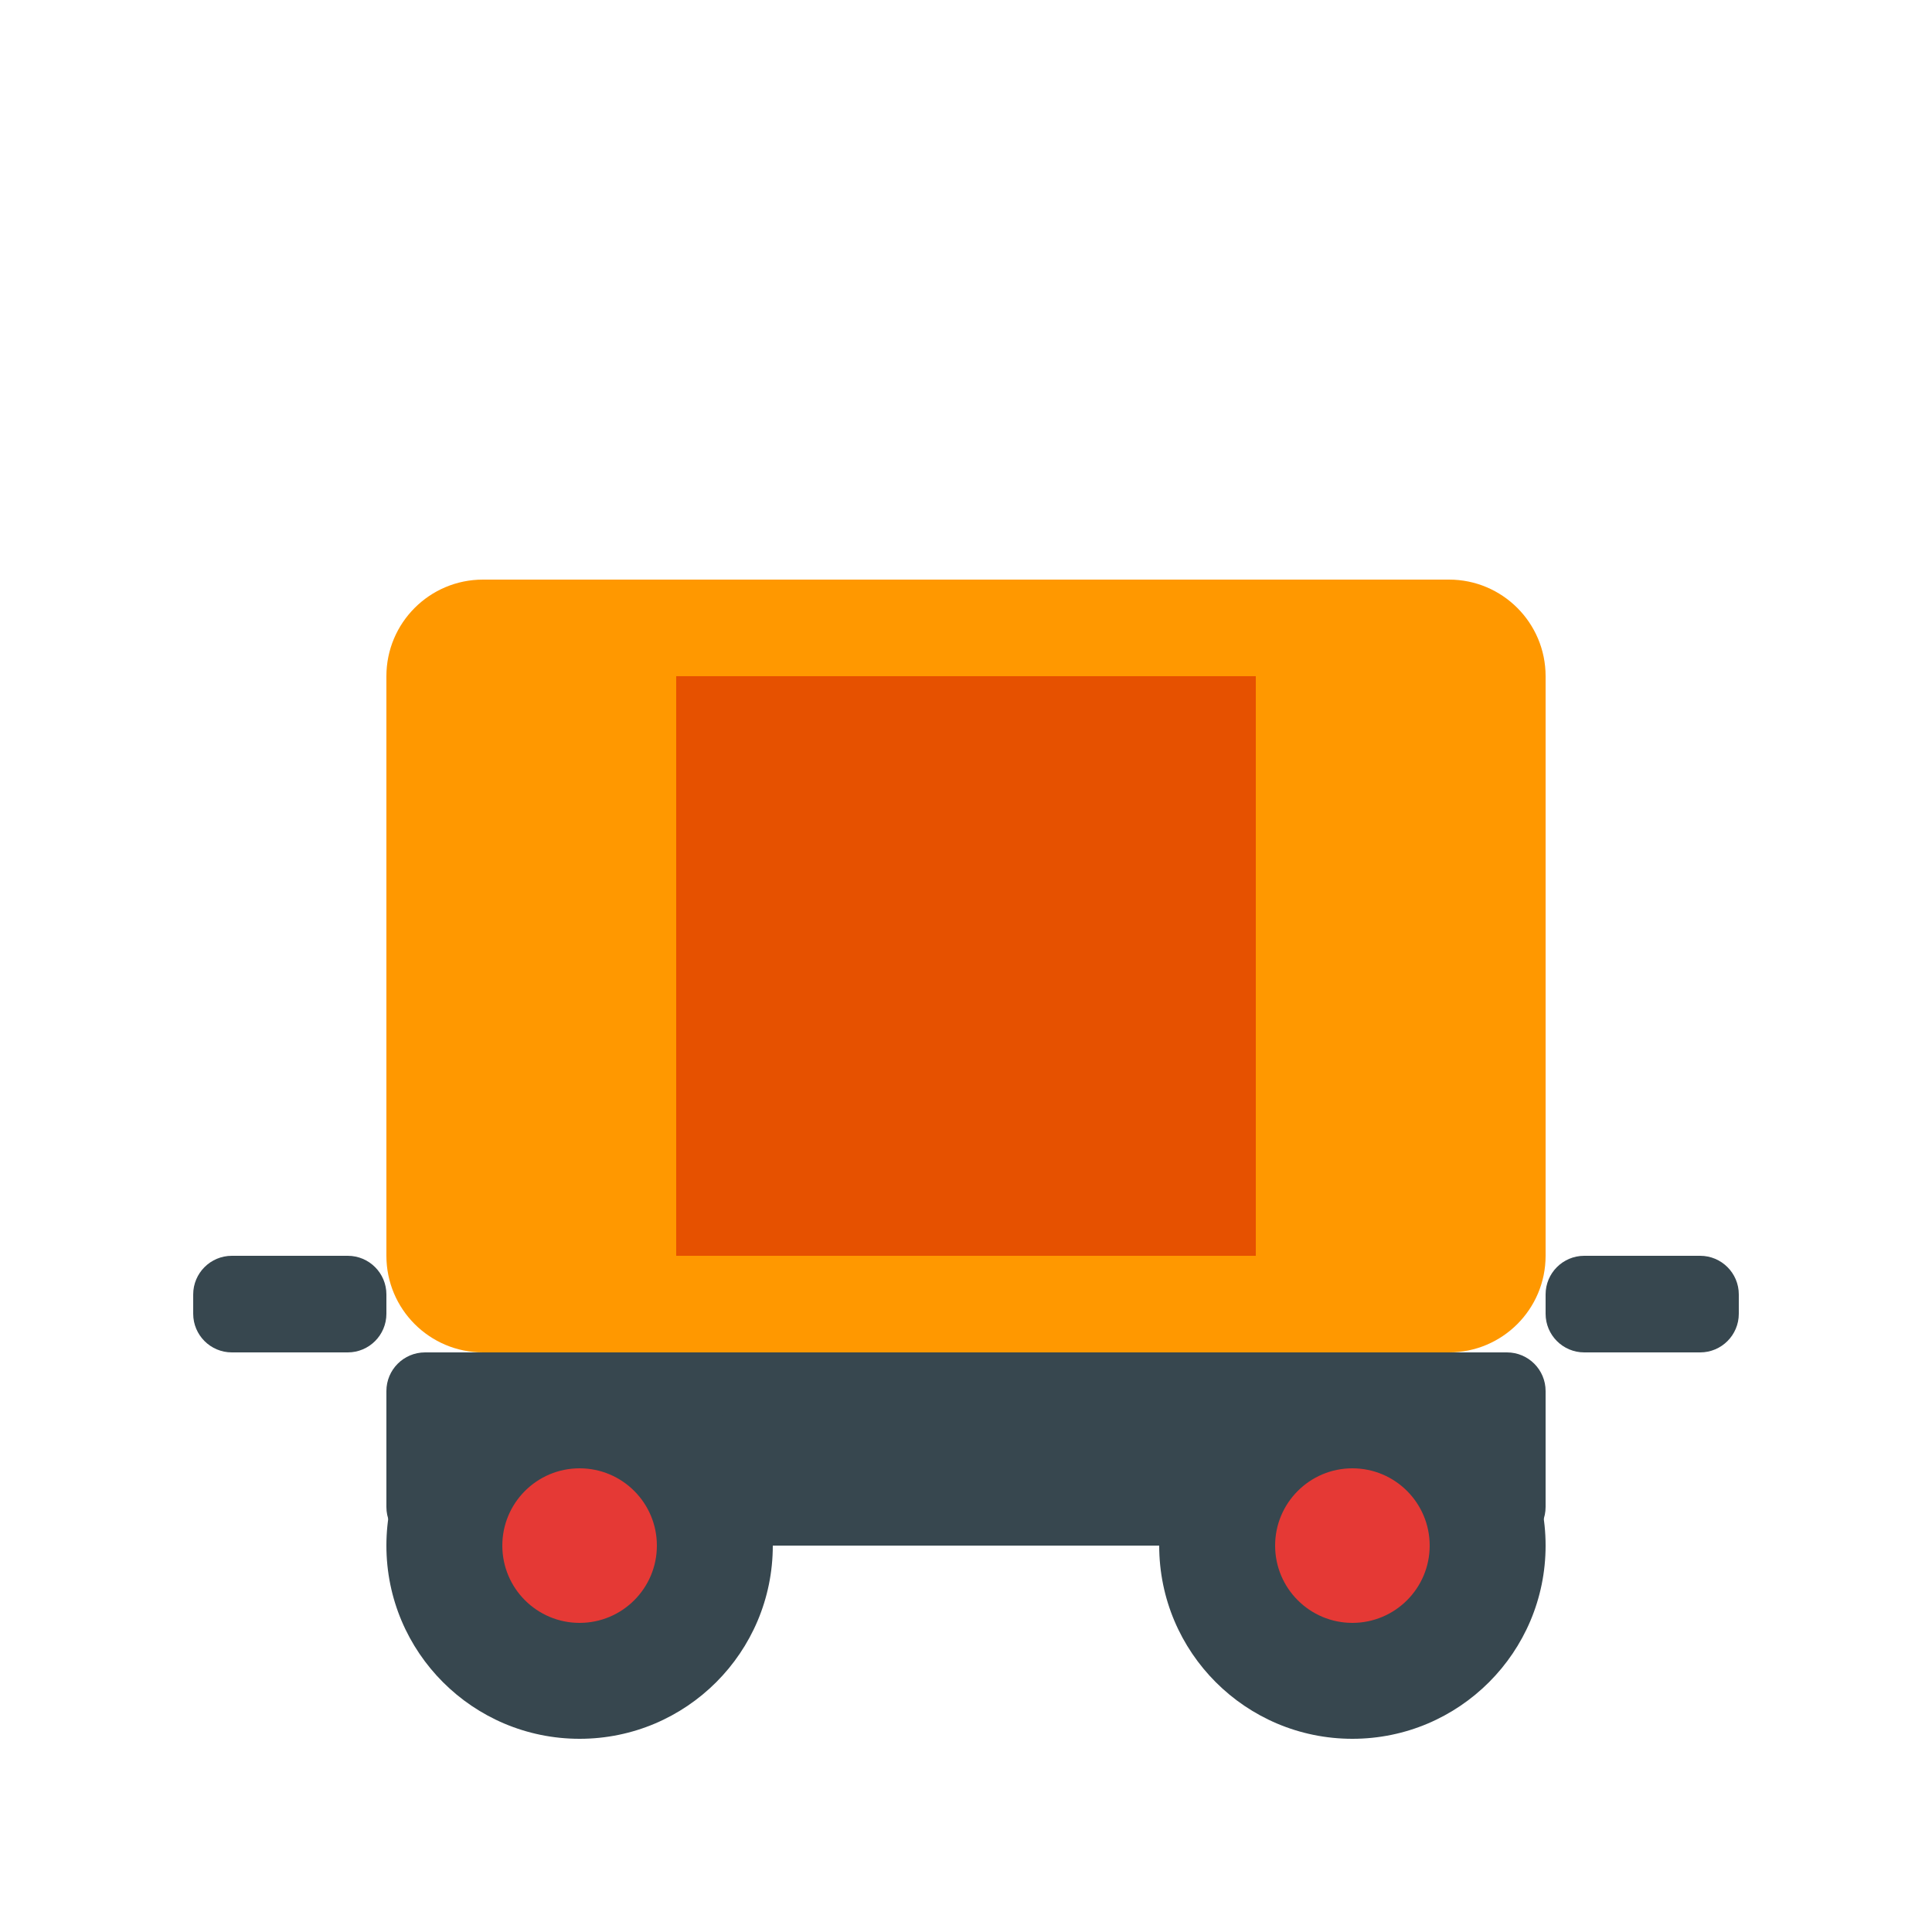
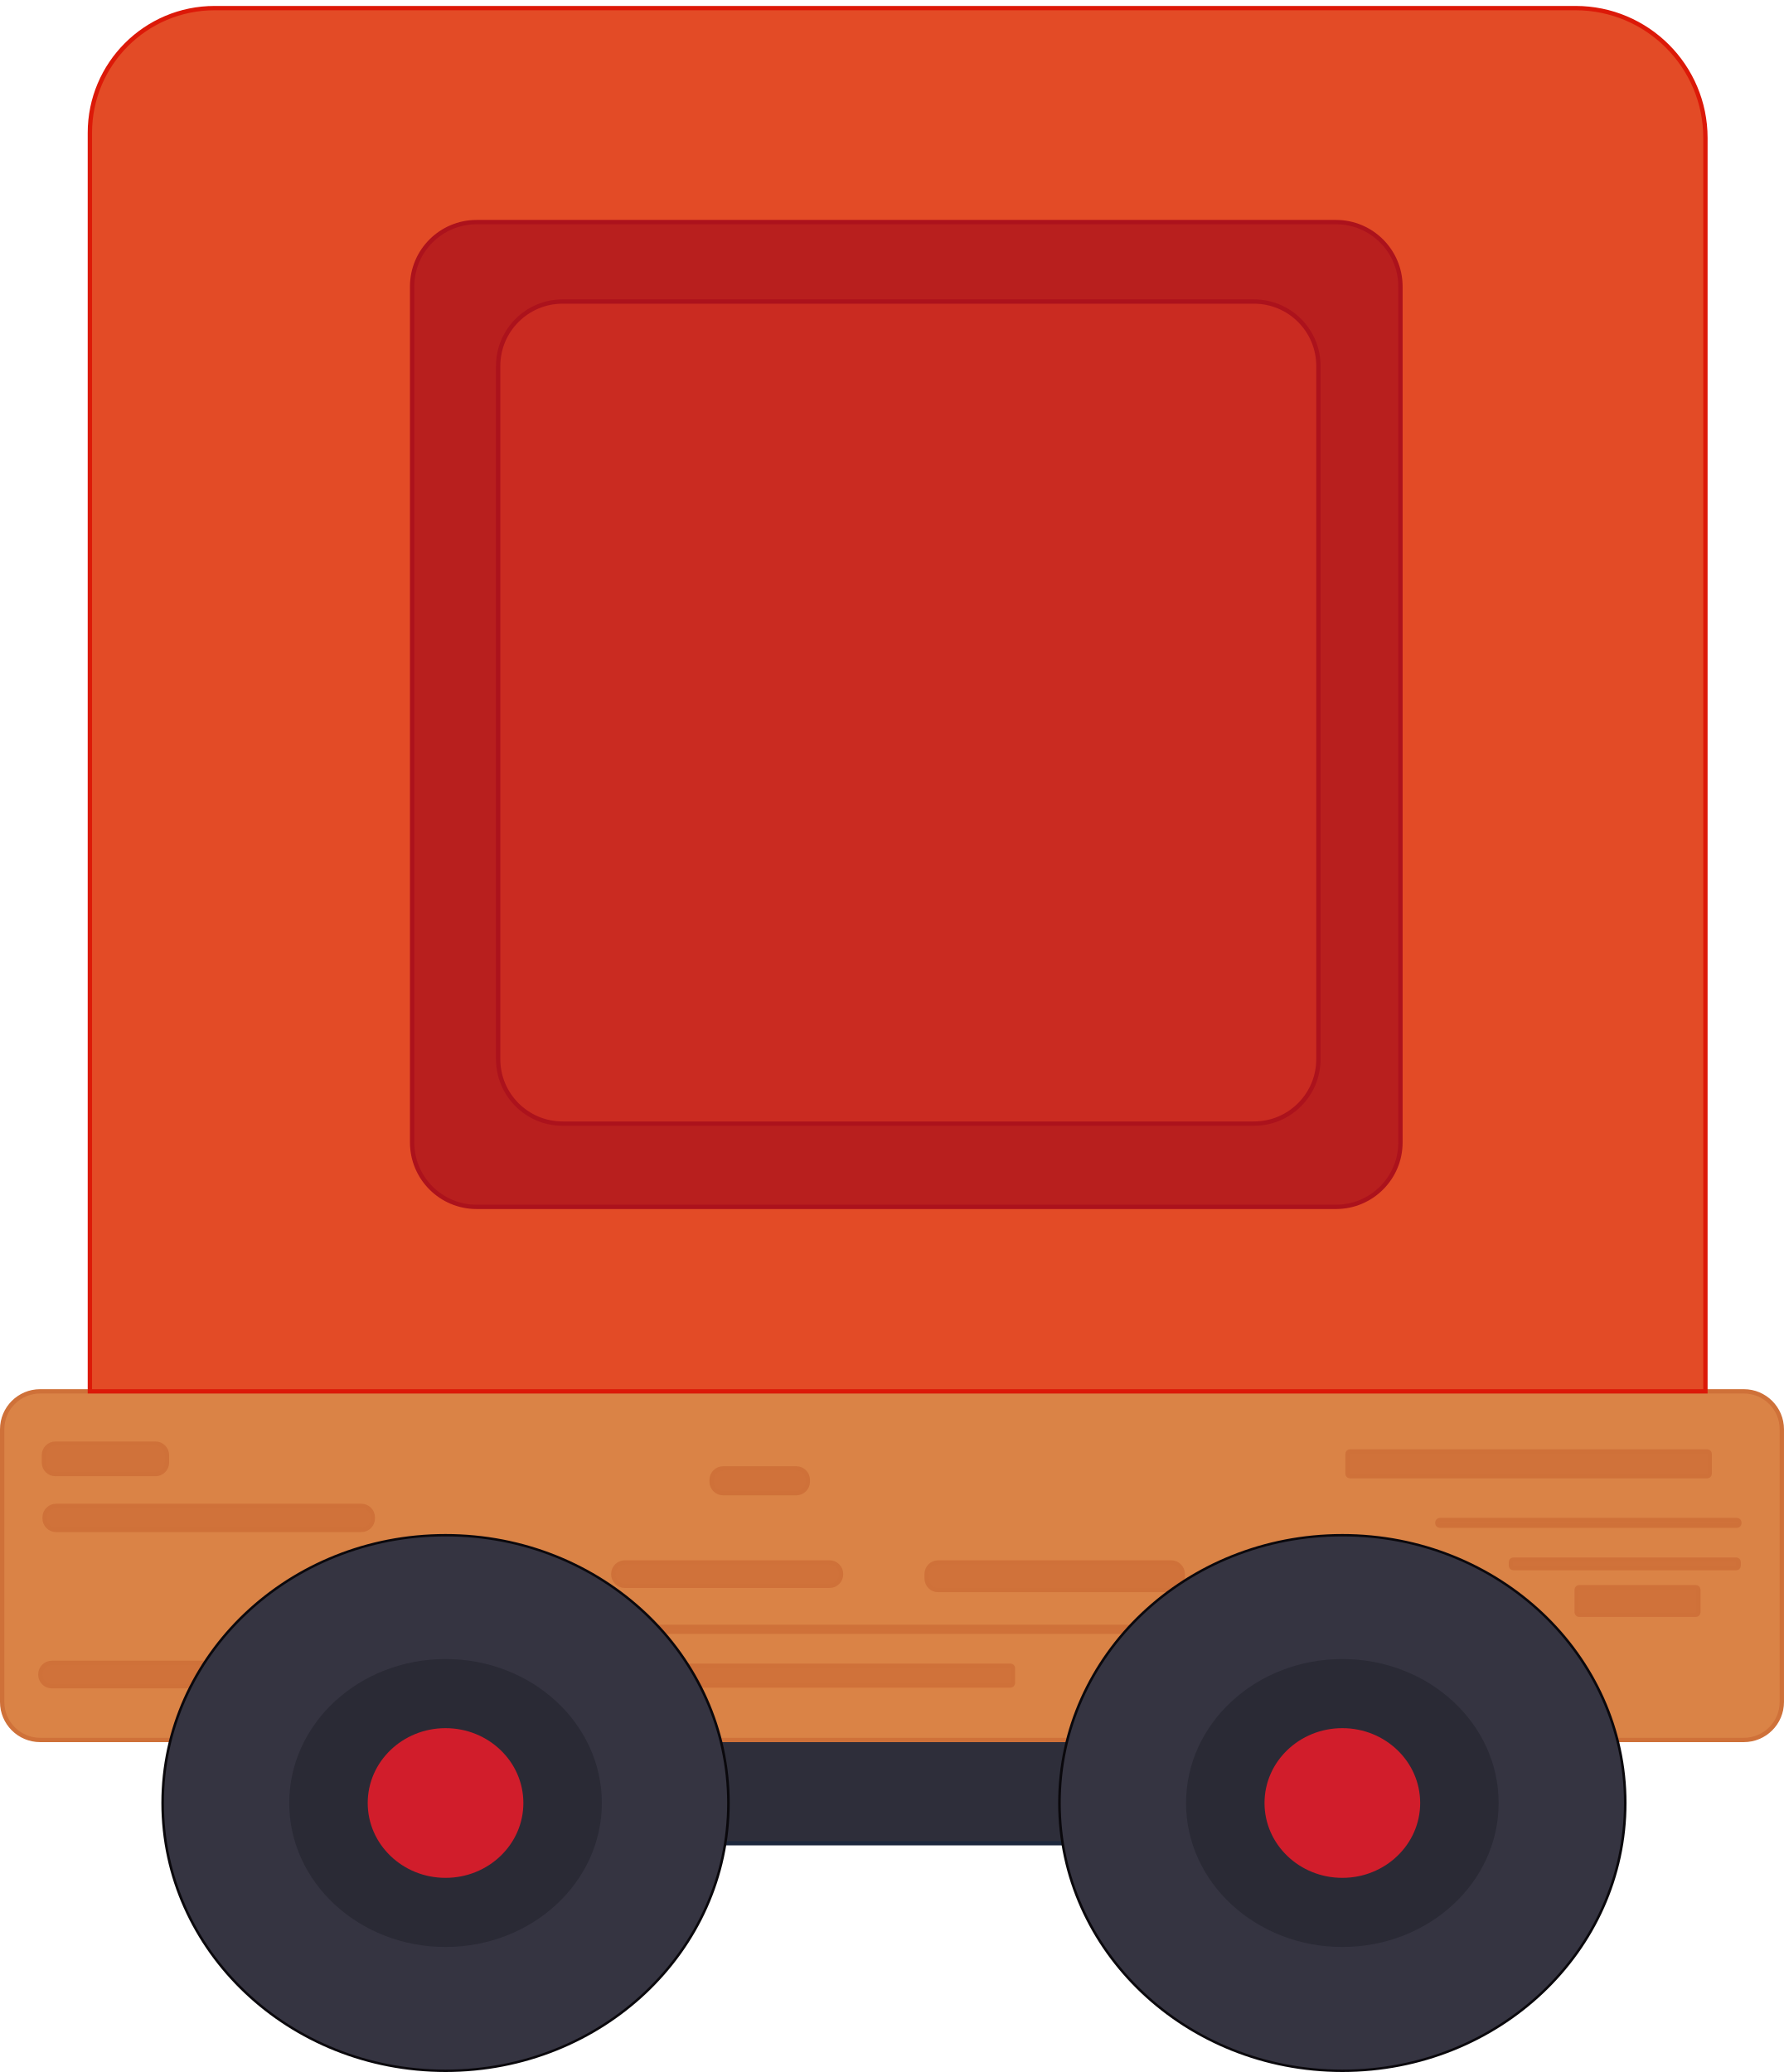
- <svg xmlns="http://www.w3.org/2000/svg" width="100" height="100" viewBox="0 0 100 100">
-   <rect x="20" y="30" width="60" height="40" rx="5" fill="#ff9800" />
-   <rect x="20" y="70" width="60" height="10" rx="2" fill="#37474f" />
-   <rect x="35" y="35" width="30" height="30" fill="#e65100" />
-   <circle cx="30" cy="80" r="10" fill="#37474f" />
-   <circle cx="70" cy="80" r="10" fill="#37474f" />
-   <circle cx="30" cy="80" r="4" fill="#e53935" />
-   <circle cx="70" cy="80" r="4" fill="#e53935" />
-   <rect x="10" y="65" width="10" height="5" rx="2" fill="#37474f" />
-   <rect x="80" y="65" width="10" height="5" rx="2" fill="#37474f" />
+ <svg xmlns="http://www.w3.org/2000/svg" version="1.1" id="svg1" width="412.3" height="478.977" viewBox="0 0 412.3 478.977">
+   <defs id="defs1">
+     </defs>
+   <g id="g1" transform="translate(-132.2407,-296.9561)">
+     <g id="g39" transform="translate(-857.1744,-0.4025901)" style="display:none">
+       <path id="rect35" style="display:inline;fill:#5ca743;fill-opacity:1;stroke:#68a953;stroke-width:2.902;stroke-opacity:1" d="M 1218.053,310.959 1380.396,584.237 a 23.002,23.002 119.644 0 1 -19.776,34.75 h -330.109 a 21.792,21.792 60.356 0 1 -18.736,-32.922 l 163.429,-275.106 a 24.919,24.919 180 0 1 42.848,0 z" />
+       <path id="path35" style="display:inline;fill:#3e8431;fill-opacity:1;stroke:none;stroke-width:2.902;stroke-opacity:1" d="M 1218.053,310.959 1380.396,584.237 a 23.002,23.002 119.644 0 1 -19.776,34.75 h -330.109 a 21.792,21.792 60.356 0 1 -18.736,-32.922 l 163.429,-275.106 a 24.919,24.919 180 0 1 42.848,0 z" transform="matrix(-0.6023783,0,0,0.6048594,1918.435,198.8989)" />
+       <path id="path37" style="display:inline;fill:#45913b;fill-opacity:1;stroke:none;stroke-width:2.902;stroke-opacity:1" d="M 1218.053,310.959 1380.396,584.237 a 23.002,23.002 119.644 0 1 -19.776,34.75 h -330.109 a 21.792,21.792 60.356 0 1 -18.736,-32.922 l 163.429,-275.106 a 24.919,24.919 180 0 1 42.848,0 z" transform="matrix(-0.4919967,0,0,0.4965652,1786.516,251.5981)" />
+     </g>
+     <g id="g24" style="display:inline">
+       <rect style="fill:#2e2e3a;fill-opacity:1;stroke:#1c273c;stroke-opacity:1" id="rect11" width="144.029" height="23.867" x="269.564" y="699.177" />
+       <rect style="display:inline;fill:#da8346;fill-opacity:1;stroke:#cf7139;stroke-opacity:1" id="rect12" width="411.3" height="80.593" x="132.741" y="618.585" ry="8.785" />
+       <rect style="fill:#d0723a;fill-opacity:1;stroke:#cf7139;stroke-opacity:1" id="rect13" width="75.852" height="5.558" x="142.549" y="645.068" ry="2.659" />
+       <rect style="fill:#d0723a;fill-opacity:1;stroke:#cf7139;stroke-opacity:1" id="rect14" width="28.444" height="7.029" x="142.386" y="630.682" ry="2.659" />
+       <rect style="fill:#d0723a;fill-opacity:1;stroke:#cf7139;stroke-opacity:1" id="rect15" width="48.715" height="5.395" x="141.568" y="681.359" ry="2.659" />
+       <rect style="fill:#d0723a;fill-opacity:1;stroke:#cf7139;stroke-opacity:1" id="rect16" width="22.232" height="5.722" x="296.705" y="636.404" ry="2.659" />
+       <rect style="fill:#d0723a;fill-opacity:1;stroke:#cf7139;stroke-opacity:1" id="rect17" width="59.178" height="6.375" x="346.401" y="658.146" ry="2.659" />
+       <rect style="fill:#d0723a;fill-opacity:1;stroke:#cf7139;stroke-opacity:1" id="rect18" width="52.639" height="5.395" x="273.982" y="658.146" ry="2.659" />
+       <rect style="fill:#d0723a;fill-opacity:1;stroke:#cf7139;stroke-opacity:1" id="rect19" width="122.769" height="1.144" x="279.704" y="673.022" ry="0.572" />
+       <rect style="fill:#d0723a;fill-opacity:1;stroke:#cf7139;stroke-opacity:1" id="rect20" width="82.718" height="4.577" x="283.627" y="682.013" ry="0.572" />
+       <rect style="fill:#d0723a;fill-opacity:1;stroke:#cf7139;stroke-opacity:1" id="rect21" width="83.699" height="5.722" x="443.668" y="632.48" ry="0.572" />
+       <rect style="fill:#d0723a;fill-opacity:1;stroke:#cf7139;stroke-opacity:1" id="rect22" width="69.803" height="1.308" x="464.429" y="648.337" ry="0.572" />
+       <rect style="fill:#d0723a;fill-opacity:1;stroke:#cf7139;stroke-opacity:1" id="rect23" width="28.117" height="6.375" x="496.633" y="663.867" ry="0.572" />
+       <rect style="fill:#d0723a;fill-opacity:1;stroke:#cf7139;stroke-opacity:1" id="rect24" width="52.639" height="1.962" x="481.43" y="657.492" ry="0.572" />
+     </g>
+     <g id="g11" style="display:inline">
+       <g id="g52" transform="matrix(0.8571582,0,0,0.8028776,-405.0045,80.34413)" style="display:inline">
+         <ellipse style="display:inline;fill:#353441;fill-opacity:1;stroke:#0a080c;stroke-width:0.69;stroke-opacity:1" id="ellipse50" cx="746.904" cy="788.92" rx="76.278" ry="77.105" />
+         <ellipse style="display:inline;fill:#2a2a35;fill-opacity:1;stroke:none;stroke-width:0.677;stroke-opacity:1" id="ellipse51" cx="746.904" cy="788.92" rx="42.141" ry="41.451" />
+         <ellipse style="display:inline;fill:#d11d2b;fill-opacity:1;stroke:none;stroke-width:0.526;stroke-opacity:1" id="ellipse52" cx="746.904" cy="788.92" rx="20.985" ry="21.551" />
+       </g>
+       <g id="g10" transform="matrix(0.8571582,0,0,0.8028776,-197.7429,80.34413)" style="display:inline">
+         <ellipse style="display:inline;fill:#353441;fill-opacity:1;stroke:#0a080c;stroke-width:0.69;stroke-opacity:1" id="ellipse8" cx="746.904" cy="788.92" rx="76.278" ry="77.105" />
+         <ellipse style="display:inline;fill:#2a2a35;fill-opacity:1;stroke:none;stroke-width:0.677;stroke-opacity:1" id="ellipse9" cx="746.904" cy="788.92" rx="42.141" ry="41.451" />
+         <ellipse style="display:inline;fill:#d11d2b;fill-opacity:1;stroke:none;stroke-width:0.526;stroke-opacity:1" id="ellipse10" cx="746.904" cy="788.92" rx="20.985" ry="21.551" />
+       </g>
+     </g>
+     <g id="g27" style="display:none">
+       <path style="display:inline;fill:#0f8fb0;fill-opacity:1;stroke:#0b83a7;stroke-opacity:1" id="rect25" width="373.374" height="319.755" x="153.011" y="298.83" d="m 182.175,298.83 h 315.504 a 28.706,28.706 45 0 1 28.706,28.706 V 618.585 H 153.011 V 327.994 a 29.164,29.164 135 0 1 29.164,-29.164 z" />
+       <ellipse style="display:inline;fill:#067293;fill-opacity:1;stroke:none;stroke-opacity:1" id="path26" cx="341.694" cy="462.374" rx="114.206" ry="114.669" />
+       <ellipse style="fill:#087fa1;fill-opacity:1;stroke:none;stroke-opacity:1" id="path27" cx="342.157" cy="461.68" rx="94.787" ry="95.018" />
+     </g>
+     <g id="g34" style="display:inline">
+       <path style="fill:#e34b26;fill-opacity:1;stroke:#dc1908;stroke-opacity:1" id="rect31" width="373.374" height="319.755" x="153.011" y="298.83" d="m 181.848,298.83 h 314.523 a 30.014,30.014 45 0 1 30.014,30.014 V 618.585 H 153.011 V 327.667 a 28.837,28.837 135 0 1 28.837,-28.837 z" />
+       <rect style="fill:#b81f1e;fill-opacity:1;stroke:#ac121c;stroke-opacity:1" id="rect33" width="228.413" height="227.648" x="227.488" y="348.297" ry="14.897" />
+       <rect style="fill:#ca2b21;fill-opacity:1;stroke:#ac121c;stroke-opacity:1" id="rect34" width="189.573" height="190.036" x="247.37" y="366.662" ry="14.897" />
+     </g>
+   </g>
</svg>
